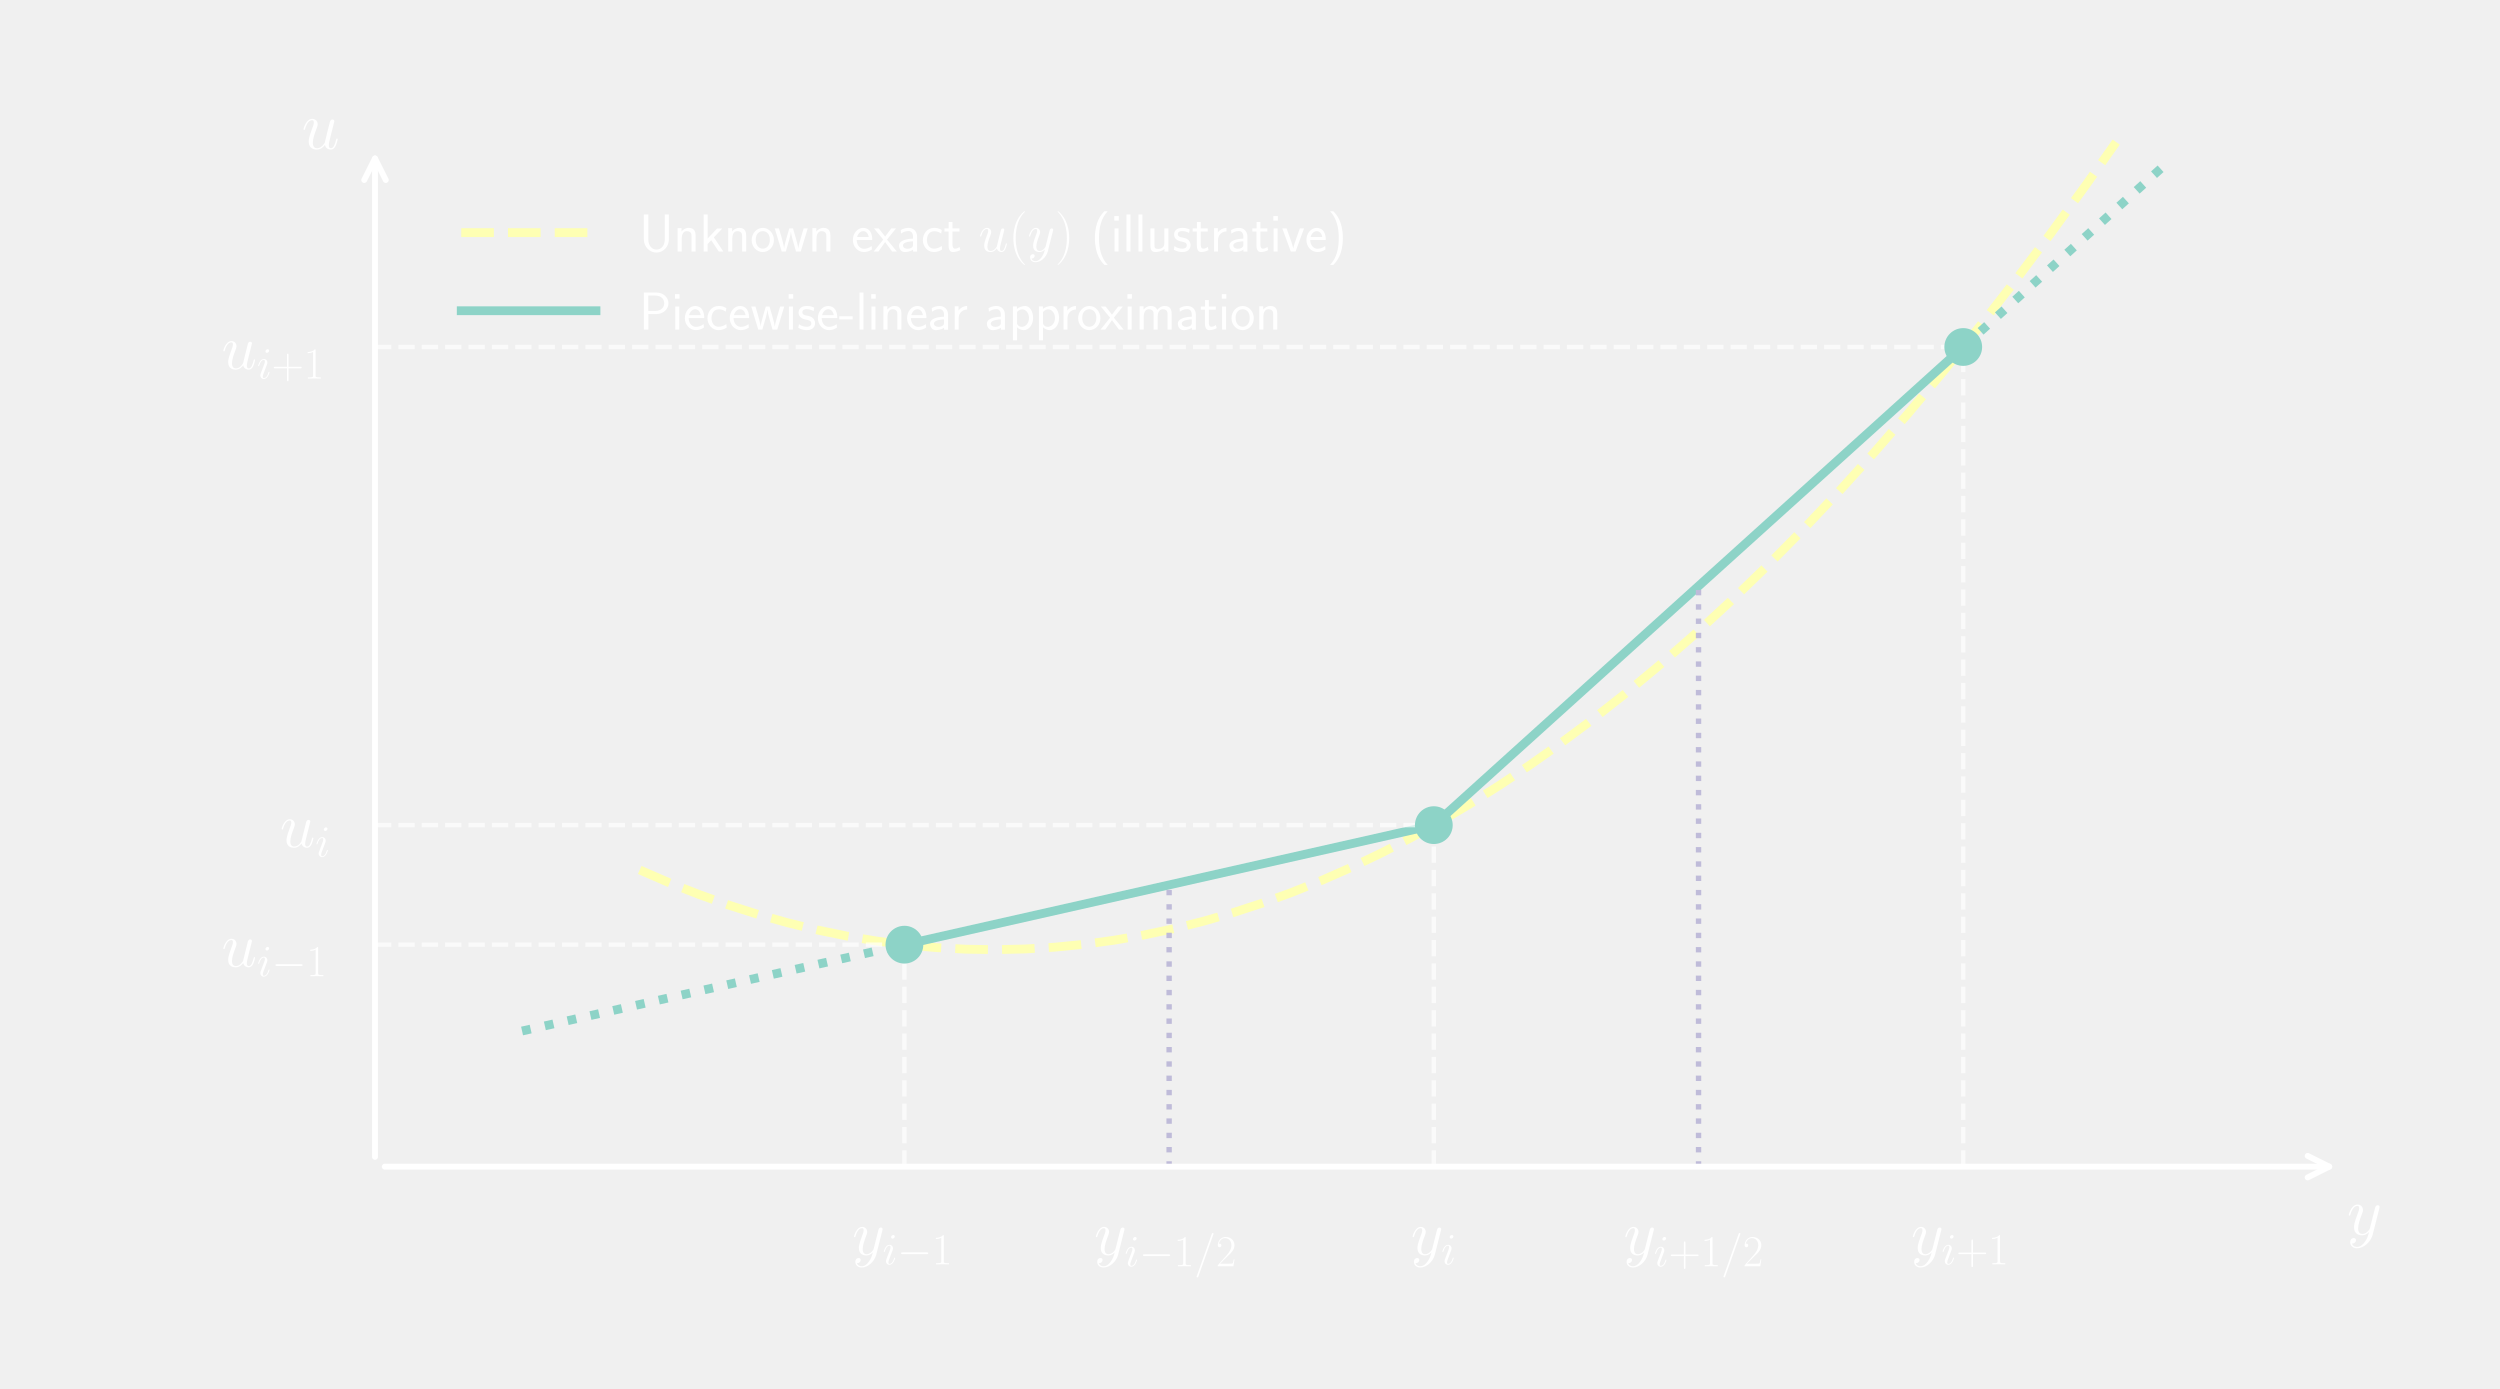
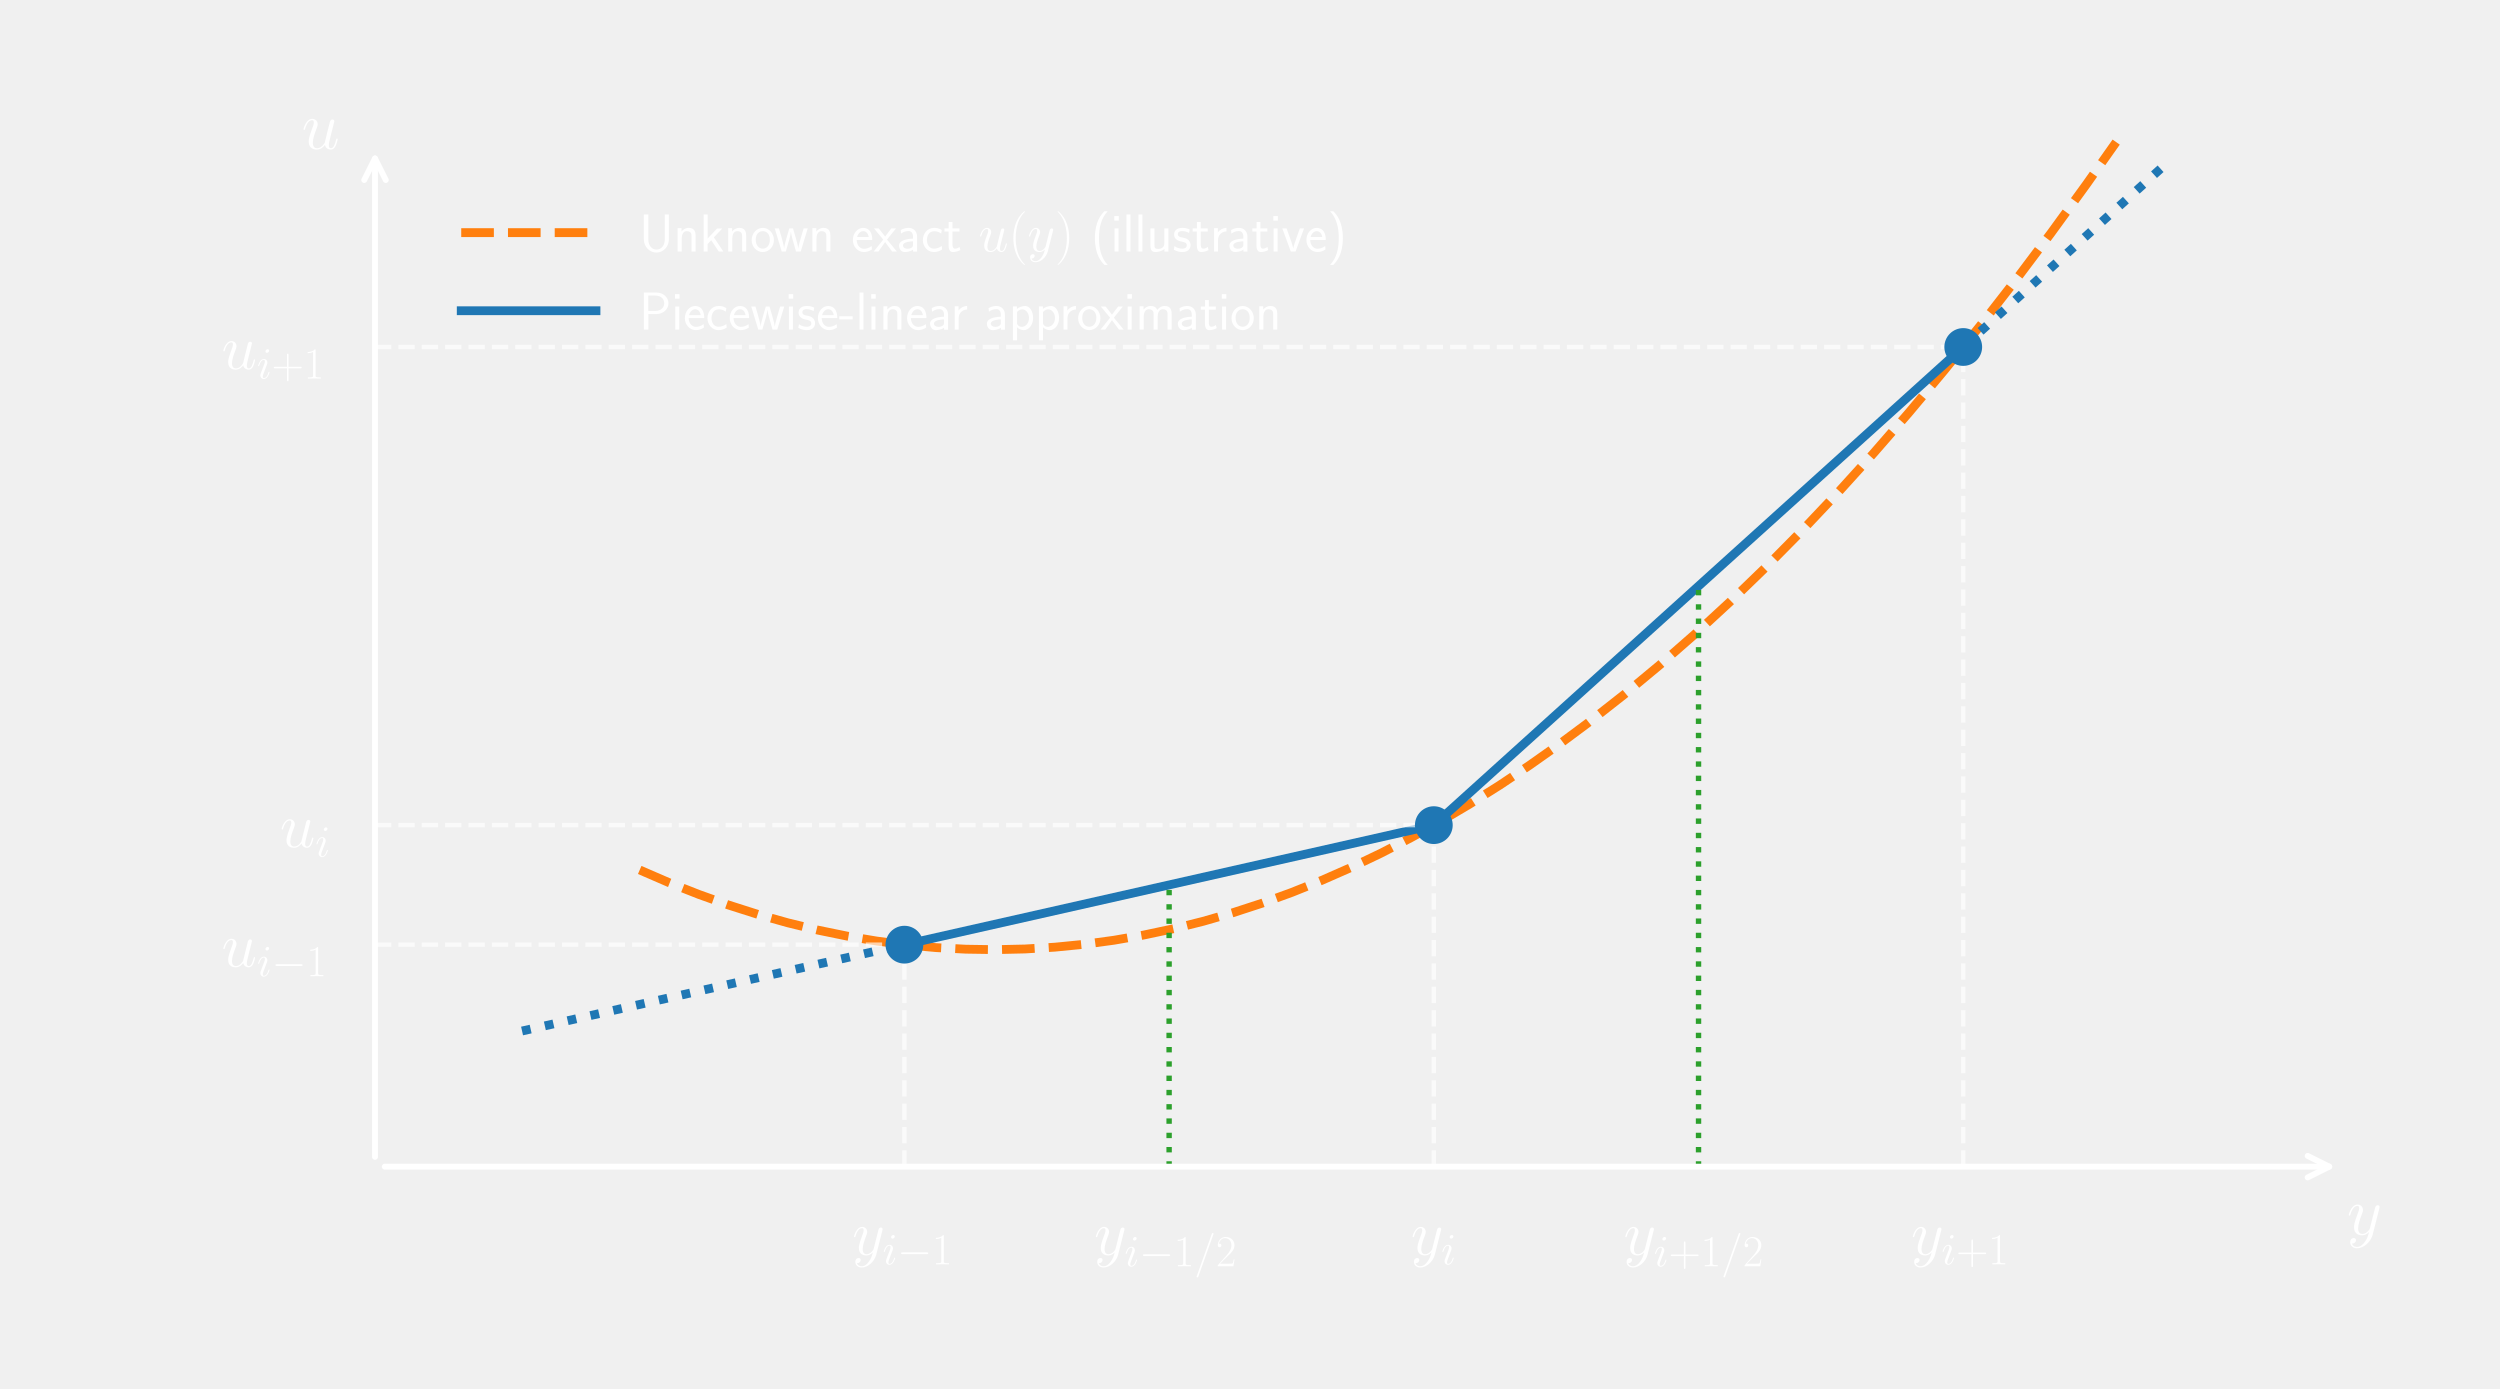
<svg xmlns="http://www.w3.org/2000/svg" xmlns:xlink="http://www.w3.org/1999/xlink" width="510.236pt" height="283.465pt" viewBox="0 0 510.236 283.465" version="1.1">
  <defs>
    <style type="text/css">*{stroke-linejoin: round; stroke-linecap: butt}</style>
  </defs>
  <g id="figure_1">
    <g id="patch_1">
      <path d="M 0 283.465  L 510.236 283.465  L 510.236 0  L 0 0  L 0 283.465  z " style="fill: none" />
    </g>
    <g id="axes_1">
      <g id="patch_2">
        <path d="M 76.535 238.11  L 484.724 238.11  L 484.724 25.512  L 76.535 25.512  L 76.535 238.11  z " style="fill: none" />
      </g>
      <g id="matplotlib.axis_1">
        <g id="xtick_1">
          <g id="line2d_1" />
          <g id="text_1">
            <g style="fill: #ffffff" transform="translate(173.9466 256.1043) scale(0.13 -0.13)">
              <defs>
                <path id="CMMI12-7a" d="M 1683 -673  C 1510 -921 1260 -1152 947 -1152  C 870 -1152 563 -1139 467 -826  C 486 -833 518 -833 531 -833  C 723 -833 851 -666 851 -519  C 851 -372 729 -320 633 -320  C 531 -320 307 -397 307 -711  C 307 -1050 582 -1280 947 -1280  C 1587 -1280 2233 -673 2412 -7  L 3040 2483  C 3046 2515 3059 2553 3059 2591  C 3059 2687 2982 2752 2886 2752  C 2828 2752 2694 2726 2643 2534  L 2169 657  C 2137 542 2137 530 2086 459  C 1958 281 1747 64 1440 64  C 1081 64 1049 415 1049 587  C 1049 951 1222 1443 1395 1902  C 1465 2087 1504 2177 1504 2305  C 1504 2573 1312 2816 998 2816  C 409 2816 172 1890 172 1838  C 172 1813 198 1781 243 1781  C 300 1781 307 1807 332 1896  C 486 2432 729 2687 979 2687  C 1036 2687 1145 2687 1145 2477  C 1145 2311 1075 2126 979 1883  C 665 1047 665 836 665 683  C 665 76 1100 -64 1420 -64  C 1606 -64 1836 -7 2060 230  L 2067 223  C 1971 -141 1907 -359 1683 -673  z " transform="scale(0.015625)" />
                <path id="CMMI12-6a" d="M 1811 913  C 1811 945 1785 970 1747 970  C 1689 970 1683 951 1651 842  C 1484 261 1222 64 1011 64  C 934 64 844 83 844 274  C 844 447 921 638 992 830  L 1440 2017  C 1459 2068 1504 2183 1504 2305  C 1504 2573 1312 2816 998 2816  C 409 2816 172 1890 172 1838  C 172 1813 198 1781 243 1781  C 300 1781 307 1807 332 1896  C 486 2432 729 2687 979 2687  C 1036 2687 1145 2681 1145 2477  C 1145 2311 1062 2100 1011 1960  L 563 772  C 524 670 486 568 486 453  C 486 166 684 -64 992 -64  C 1580 -64 1811 868 1811 913  z M 1760 4012  C 1760 4108 1683 4224 1542 4224  C 1395 4224 1228 4083 1228 3916  C 1228 3756 1363 3705 1440 3705  C 1612 3705 1760 3871 1760 4012  z " transform="scale(0.015625)" />
                <path id="CMSY10-1" d="M 4217 1472  C 4326 1472 4441 1472 4441 1600  C 4441 1728 4326 1728 4217 1728  L 755 1728  C 646 1728 531 1728 531 1600  C 531 1472 646 1472 755 1472  L 4217 1472  z " transform="scale(0.015625)" />
                <path id="CMR17-33" d="M 1702 4083  C 1702 4217 1696 4224 1606 4224  C 1356 3927 979 3833 620 3820  C 601 3820 569 3820 563 3808  C 556 3795 556 3782 556 3648  C 755 3648 1088 3686 1344 3839  L 1344 467  C 1344 243 1331 166 780 166  L 588 166  L 588 0  C 896 6 1216 12 1523 12  C 1830 12 2150 6 2457 0  L 2457 166  L 2265 166  C 1715 166 1702 236 1702 467  L 1702 4083  z " transform="scale(0.015625)" />
              </defs>
              <use xlink:href="#CMMI12-7a" transform="scale(0.996264)" />
              <use xlink:href="#CMMI12-6a" transform="translate(47.56419 -14.94392) scale(0.697382)" />
              <use xlink:href="#CMSY10-1" transform="translate(70.85909 -14.94392) scale(0.697382)" />
              <use xlink:href="#CMR17-33" transform="translate(125.1001 -14.94392) scale(0.697382)" />
            </g>
          </g>
        </g>
        <g id="xtick_2">
          <g id="line2d_2" />
          <g id="text_2">
            <g style="fill: #ffffff" transform="translate(223.3128 256.1043) scale(0.13 -0.13)">
              <defs>
                <path id="CMMI12-3e" d="M 2745 4563  C 2745 4569 2784 4665 2784 4678  C 2784 4755 2720 4800 2668 4800  C 2636 4800 2579 4800 2528 4659  L 384 -1364  C 384 -1370 345 -1466 345 -1479  C 345 -1556 409 -1600 460 -1600  C 499 -1600 556 -1594 601 -1460  L 2745 4563  z " transform="scale(0.015625)" />
                <path id="CMR17-34" d="M 2668 990  L 2553 990  C 2489 537 2438 460 2412 422  C 2380 371 1920 371 1830 371  L 601 371  C 832 620 1280 1073 1824 1596  C 2214 1966 2668 2400 2668 3033  C 2668 3788 2067 4224 1395 4224  C 691 4224 262 3603 262 3027  C 262 2777 448 2745 524 2745  C 588 2745 780 2783 780 3007  C 780 3206 614 3264 524 3264  C 486 3264 448 3257 422 3244  C 544 3788 915 4057 1305 4057  C 1862 4057 2227 3616 2227 3033  C 2227 2477 1900 1998 1536 1583  L 262 147  L 262 0  L 2515 0  L 2668 990  z " transform="scale(0.015625)" />
              </defs>
              <use xlink:href="#CMMI12-7a" transform="scale(0.996264)" />
              <use xlink:href="#CMMI12-6a" transform="translate(47.56419 -17.9879) scale(0.697382)" />
              <use xlink:href="#CMSY10-1" transform="translate(70.85909 -17.9879) scale(0.697382)" />
              <use xlink:href="#CMR17-33" transform="translate(125.1001 -17.9879) scale(0.697382)" />
              <use xlink:href="#CMMI12-3e" transform="translate(157.0833 -17.9879) scale(0.697382)" />
              <use xlink:href="#CMR17-34" transform="translate(191.2256 -17.9879) scale(0.697382)" />
            </g>
          </g>
        </g>
        <g id="xtick_3">
          <g id="line2d_3" />
          <g id="text_3">
            <g style="fill: #ffffff" transform="translate(287.9496 256.1043) scale(0.13 -0.13)">
              <use xlink:href="#CMMI12-7a" transform="scale(0.996264)" />
              <use xlink:href="#CMMI12-6a" transform="translate(47.56419 -14.94392) scale(0.697382)" />
            </g>
          </g>
        </g>
        <g id="xtick_4">
          <g id="line2d_4" />
          <g id="text_4">
            <g style="fill: #ffffff" transform="translate(331.3628 256.1043) scale(0.13 -0.13)">
              <defs>
                <path id="CMR17-2c" d="M 2412 1472  L 4109 1472  C 4198 1472 4307 1472 4307 1580  C 4307 1696 4205 1696 4109 1696  L 2412 1696  L 2412 3385  C 2412 3475 2412 3584 2304 3584  C 2188 3584 2188 3481 2188 3385  L 2188 1696  L 492 1696  C 403 1696 294 1696 294 1587  C 294 1472 396 1472 492 1472  L 2188 1472  L 2188 -194  C 2188 -282 2188 -391 2297 -391  C 2412 -391 2412 -289 2412 -194  L 2412 1472  z " transform="scale(0.015625)" />
              </defs>
              <use xlink:href="#CMMI12-7a" transform="scale(0.996264)" />
              <use xlink:href="#CMMI12-6a" transform="translate(47.56419 -17.9879) scale(0.697382)" />
              <use xlink:href="#CMR17-2c" transform="translate(70.85909 -17.9879) scale(0.697382)" />
              <use xlink:href="#CMR17-33" transform="translate(121.0592 -17.9879) scale(0.697382)" />
              <use xlink:href="#CMMI12-3e" transform="translate(153.0424 -17.9879) scale(0.697382)" />
              <use xlink:href="#CMR17-34" transform="translate(187.1847 -17.9879) scale(0.697382)" />
            </g>
          </g>
        </g>
        <g id="xtick_5">
          <g id="line2d_5" />
          <g id="text_5">
            <g style="fill: #ffffff" transform="translate(390.0466 256.1043) scale(0.13 -0.13)">
              <use xlink:href="#CMMI12-7a" transform="scale(0.996264)" />
              <use xlink:href="#CMMI12-6a" transform="translate(47.56419 -14.94392) scale(0.697382)" />
              <use xlink:href="#CMR17-2c" transform="translate(70.85909 -14.94392) scale(0.697382)" />
              <use xlink:href="#CMR17-33" transform="translate(121.0592 -14.94392) scale(0.697382)" />
            </g>
          </g>
        </g>
      </g>
      <g id="matplotlib.axis_2">
        <g id="ytick_1">
          <g id="line2d_6" />
          <g id="text_6">
            <g style="fill: #ffffff" transform="translate(45.22343 197.2994) scale(0.13 -0.13)">
              <defs>
                <path id="CMMI12-76" d="M 2182 370  C 2265 12 2572 -64 2726 -64  C 2931 -64 3084 70 3187 287  C 3296 517 3379 893 3379 913  C 3379 944 3353 970 3315 970  C 3257 970 3251 938 3225 842  C 3110 402 2995 64 2739 64  C 2547 64 2547 274 2547 357  C 2547 504 2566 568 2630 836  C 2675 1008 2720 1181 2758 1359  L 3020 2400  C 3065 2560 3065 2572 3065 2591  C 3065 2687 2988 2752 2892 2752  C 2707 2752 2662 2591 2624 2432  C 2560 2183 2214 810 2169 587  C 2163 587 1913 64 1446 64  C 1113 64 1049 351 1049 587  C 1049 951 1228 1462 1395 1890  C 1472 2094 1504 2177 1504 2305  C 1504 2579 1305 2816 998 2816  C 409 2816 172 1890 172 1838  C 172 1813 198 1781 243 1781  C 300 1781 307 1807 332 1896  C 486 2445 736 2687 979 2687  C 1043 2687 1145 2681 1145 2477  C 1145 2311 1075 2126 979 1883  C 697 1123 665 881 665 689  C 665 38 1158 -64 1420 -64  C 1830 -64 2054 217 2182 370  z " transform="scale(0.015625)" />
              </defs>
              <use xlink:href="#CMMI12-76" transform="scale(0.996264)" />
              <use xlink:href="#CMMI12-6a" transform="translate(55.52033 -14.94392) scale(0.697382)" />
              <use xlink:href="#CMSY10-1" transform="translate(78.81524 -14.94392) scale(0.697382)" />
              <use xlink:href="#CMR17-33" transform="translate(133.0562 -14.94392) scale(0.697382)" />
            </g>
          </g>
        </g>
        <g id="ytick_2">
          <g id="line2d_7" />
          <g id="text_7">
            <g style="fill: #ffffff" transform="translate(57.1294 172.9028) scale(0.13 -0.13)">
              <use xlink:href="#CMMI12-76" transform="scale(0.996264)" />
              <use xlink:href="#CMMI12-6a" transform="translate(55.52033 -14.94392) scale(0.697382)" />
            </g>
          </g>
        </g>
        <g id="ytick_3">
          <g id="line2d_8" />
          <g id="text_8">
            <g style="fill: #ffffff" transform="translate(45.22343 75.31669) scale(0.13 -0.13)">
              <use xlink:href="#CMMI12-76" transform="scale(0.996264)" />
              <use xlink:href="#CMMI12-6a" transform="translate(55.52033 -14.94392) scale(0.697382)" />
              <use xlink:href="#CMR17-2c" transform="translate(78.81524 -14.94392) scale(0.697382)" />
              <use xlink:href="#CMR17-33" transform="translate(129.0154 -14.94392) scale(0.697382)" />
            </g>
          </g>
        </g>
      </g>
      <g id="line2d_9">
-         <path d="M 130.56 177.555  L 136.611 180.172  L 142.662 182.56  L 148.713 184.719  L 154.764 186.648  L 160.815 188.348  L 166.866 189.818  L 172.917 191.058  L 178.968 192.069  L 185.019 192.851  L 191.07 193.403  L 197.121 193.725  L 203.172 193.818  L 209.223 193.681  L 215.274 193.315  L 221.325 192.719  L 227.376 191.894  L 233.427 190.839  L 239.478 189.554  L 245.529 188.041  L 251.58 186.297  L 257.631 184.324  L 263.682 182.122  L 269.733 179.689  L 275.784 177.028  L 281.835 174.137  L 287.886 171.016  L 293.937 167.666  L 299.988 164.086  L 306.039 160.277  L 312.09 156.238  L 318.141 151.969  L 324.192 147.471  L 331.453 141.771  L 338.715 135.74  L 345.976 129.378  L 353.237 122.686  L 360.498 115.664  L 367.759 108.31  L 375.021 100.627  L 382.282 92.612  L 389.543 84.268  L 396.804 75.592  L 404.065 66.587  L 411.327 57.25  L 418.588 47.583  L 425.849 37.586  L 431.9 29.002  L 431.9 29.002  " clip-path="url(#p812e7343df)" style="fill: none; stroke-dasharray: 6.66,2.88; stroke-dashoffset: 0; stroke: #feffb3; stroke-width: 1.8" />
+         <path d="M 130.56 177.555  L 136.611 180.172  L 142.662 182.56  L 148.713 184.719  L 154.764 186.648  L 160.815 188.348  L 166.866 189.818  L 172.917 191.058  L 178.968 192.069  L 185.019 192.851  L 191.07 193.403  L 197.121 193.725  L 203.172 193.818  L 209.223 193.681  L 215.274 193.315  L 221.325 192.719  L 227.376 191.894  L 233.427 190.839  L 239.478 189.554  L 245.529 188.041  L 251.58 186.297  L 257.631 184.324  L 263.682 182.122  L 269.733 179.689  L 275.784 177.028  L 281.835 174.137  L 287.886 171.016  L 293.937 167.666  L 299.988 164.086  L 306.039 160.277  L 312.09 156.238  L 318.141 151.969  L 324.192 147.471  L 331.453 141.771  L 338.715 135.74  L 345.976 129.378  L 353.237 122.686  L 360.498 115.664  L 367.759 108.31  L 375.021 100.627  L 382.282 92.612  L 389.543 84.268  L 396.804 75.592  L 404.065 66.587  L 411.327 57.25  L 418.588 47.583  L 425.849 37.586  L 431.9 29.002  L 431.9 29.002  " clip-path="url(#pdb7cd0073b)" style="fill: none; stroke-dasharray: 6.66,2.88; stroke-dashoffset: 0; stroke: #ff7f0e; stroke-width: 1.8" />
      </g>
      <g id="line2d_10">
-         <path d="M 184.585 192.802  L 292.635 168.406  L 400.686 70.82  " clip-path="url(#p812e7343df)" style="fill: none; stroke: #8dd3c7; stroke-width: 1.8; stroke-linecap: square" />
+         <path d="M 184.585 192.802  L 292.635 168.406  L 400.686 70.82  " clip-path="url(#pdb7cd0073b)" style="fill: none; stroke: #1f77b4; stroke-width: 1.8; stroke-linecap: square" />
      </g>
      <g id="line2d_11">
-         <path d="M 106.549 210.422  L 184.585 192.802  " clip-path="url(#p812e7343df)" style="fill: none; stroke-dasharray: 1.8,2.97; stroke-dashoffset: 0; stroke: #8dd3c7; stroke-width: 1.8" />
+         <path d="M 106.549 210.422  L 184.585 192.802  " clip-path="url(#pdb7cd0073b)" style="fill: none; stroke-dasharray: 1.8,2.97; stroke-dashoffset: 0; stroke: #1f77b4; stroke-width: 1.8" />
      </g>
      <g id="line2d_12">
-         <path d="M 400.686 70.82  L 441.504 33.954  " clip-path="url(#p812e7343df)" style="fill: none; stroke-dasharray: 1.8,2.97; stroke-dashoffset: 0; stroke: #8dd3c7; stroke-width: 1.8" />
+         <path d="M 400.686 70.82  L 441.504 33.954  " clip-path="url(#pdb7cd0073b)" style="fill: none; stroke-dasharray: 1.8,2.97; stroke-dashoffset: 0; stroke: #1f77b4; stroke-width: 1.8" />
      </g>
      <g id="line2d_13">
-         <path d="M 184.585 238.11  L 184.585 192.802  " clip-path="url(#p812e7343df)" style="fill: none; stroke-dasharray: 3.33,1.44; stroke-dashoffset: 0; stroke: #ffffff; stroke-opacity: 0.65; stroke-width: 0.9" />
+         <path d="M 184.585 238.11  L 184.585 192.802  " clip-path="url(#pdb7cd0073b)" style="fill: none; stroke-dasharray: 3.33,1.44; stroke-dashoffset: 0; stroke: #ffffff; stroke-opacity: 0.65; stroke-width: 0.9" />
      </g>
      <g id="line2d_14">
-         <path d="M 76.535 192.802  L 184.585 192.802  " clip-path="url(#p812e7343df)" style="fill: none; stroke-dasharray: 3.33,1.44; stroke-dashoffset: 0; stroke: #ffffff; stroke-opacity: 0.65; stroke-width: 0.9" />
+         <path d="M 76.535 192.802  L 184.585 192.802  " clip-path="url(#pdb7cd0073b)" style="fill: none; stroke-dasharray: 3.33,1.44; stroke-dashoffset: 0; stroke: #ffffff; stroke-opacity: 0.65; stroke-width: 0.9" />
      </g>
      <g id="line2d_15">
-         <path d="M 292.635 238.11  L 292.635 168.406  " clip-path="url(#p812e7343df)" style="fill: none; stroke-dasharray: 3.33,1.44; stroke-dashoffset: 0; stroke: #ffffff; stroke-opacity: 0.65; stroke-width: 0.9" />
+         <path d="M 292.635 238.11  L 292.635 168.406  " clip-path="url(#pdb7cd0073b)" style="fill: none; stroke-dasharray: 3.33,1.44; stroke-dashoffset: 0; stroke: #ffffff; stroke-opacity: 0.65; stroke-width: 0.9" />
      </g>
      <g id="line2d_16">
-         <path d="M 76.535 168.406  L 292.635 168.406  " clip-path="url(#p812e7343df)" style="fill: none; stroke-dasharray: 3.33,1.44; stroke-dashoffset: 0; stroke: #ffffff; stroke-opacity: 0.65; stroke-width: 0.9" />
+         <path d="M 76.535 168.406  L 292.635 168.406  " clip-path="url(#pdb7cd0073b)" style="fill: none; stroke-dasharray: 3.33,1.44; stroke-dashoffset: 0; stroke: #ffffff; stroke-opacity: 0.65; stroke-width: 0.9" />
      </g>
      <g id="line2d_17">
-         <path d="M 400.686 238.11  L 400.686 70.82  " clip-path="url(#p812e7343df)" style="fill: none; stroke-dasharray: 3.33,1.44; stroke-dashoffset: 0; stroke: #ffffff; stroke-opacity: 0.65; stroke-width: 0.9" />
+         <path d="M 400.686 238.11  L 400.686 70.82  " clip-path="url(#pdb7cd0073b)" style="fill: none; stroke-dasharray: 3.33,1.44; stroke-dashoffset: 0; stroke: #ffffff; stroke-opacity: 0.65; stroke-width: 0.9" />
      </g>
      <g id="line2d_18">
-         <path d="M 76.535 70.82  L 400.686 70.82  " clip-path="url(#p812e7343df)" style="fill: none; stroke-dasharray: 3.33,1.44; stroke-dashoffset: 0; stroke: #ffffff; stroke-opacity: 0.65; stroke-width: 0.9" />
+         <path d="M 76.535 70.82  L 400.686 70.82  " clip-path="url(#pdb7cd0073b)" style="fill: none; stroke-dasharray: 3.33,1.44; stroke-dashoffset: 0; stroke: #ffffff; stroke-opacity: 0.65; stroke-width: 0.9" />
      </g>
      <g id="line2d_19">
-         <path d="M 238.61 238.11  L 238.61 180.604  " clip-path="url(#p812e7343df)" style="fill: none; stroke-dasharray: 1.1,1.815; stroke-dashoffset: 0; stroke: #bfbbd9; stroke-width: 1.1" />
+         <path d="M 238.61 238.11  L 238.61 180.604  " clip-path="url(#pdb7cd0073b)" style="fill: none; stroke-dasharray: 1.1,1.815; stroke-dashoffset: 0; stroke: #2ca02c; stroke-width: 1.1" />
      </g>
      <g id="line2d_20">
-         <path d="M 346.66 238.11  L 346.66 119.613  " clip-path="url(#p812e7343df)" style="fill: none; stroke-dasharray: 1.1,1.815; stroke-dashoffset: 0; stroke: #bfbbd9; stroke-width: 1.1" />
+         <path d="M 346.66 238.11  L 346.66 119.613  " clip-path="url(#pdb7cd0073b)" style="fill: none; stroke-dasharray: 1.1,1.815; stroke-dashoffset: 0; stroke: #2ca02c; stroke-width: 1.1" />
      </g>
      <g id="patch_3">
        <path d="M 78.533 238.11  Q 277.627 238.11 475.38 238.11  " style="fill: none; stroke: #ffffff; stroke-width: 1.2; stroke-linecap: round" />
        <path d="M 470.98 235.91  L 475.38 238.11  L 470.98 240.31  " style="fill: none; stroke: #ffffff; stroke-width: 1.2; stroke-linecap: round" />
      </g>
      <g id="patch_4">
        <path d="M 76.535 236.11  Q 76.535 133.554 76.535 32.339  " style="fill: none; stroke: #ffffff; stroke-width: 1.2; stroke-linecap: round" />
        <path d="M 74.335 36.739  L 76.535 32.339  L 78.735 36.739  " style="fill: none; stroke: #ffffff; stroke-width: 1.2; stroke-linecap: round" />
      </g>
      <g id="text_9">
        <g style="fill: #ffffff" transform="translate(478.9938 251.9784) scale(0.14 -0.14)">
          <use xlink:href="#CMMI12-7a" transform="scale(0.996264)" />
        </g>
      </g>
      <g id="text_10">
        <g style="fill: #ffffff" transform="translate(61.55926 30.39282) scale(0.14 -0.14)">
          <use xlink:href="#CMMI12-76" transform="scale(0.996264)" />
        </g>
      </g>
      <g id="PathCollection_1">
        <defs>
-           <path id="m5b8924d16c" d="M 0 3.354  C 0.89 3.354 1.743 3.001 2.372 2.372  C 3.001 1.743 3.354 0.89 3.354 0  C 3.354 -0.89 3.001 -1.743 2.372 -2.372  C 1.743 -3.001 0.89 -3.354 0 -3.354  C -0.89 -3.354 -1.743 -3.001 -2.372 -2.372  C -3.001 -1.743 -3.354 -0.89 -3.354 0  C -3.354 0.89 -3.001 1.743 -2.372 2.372  C -1.743 3.001 -0.89 3.354 0 3.354  z " style="stroke: #8dd3c7" />
+           <path id="mb9057e1c19" d="M 0 3.354  C 0.89 3.354 1.743 3.001 2.372 2.372  C 3.001 1.743 3.354 0.89 3.354 0  C 3.354 -0.89 3.001 -1.743 2.372 -2.372  C 1.743 -3.001 0.89 -3.354 0 -3.354  C -0.89 -3.354 -1.743 -3.001 -2.372 -2.372  C -3.001 -1.743 -3.354 -0.89 -3.354 0  C -3.354 0.89 -3.001 1.743 -2.372 2.372  C -1.743 3.001 -0.89 3.354 0 3.354  z " style="stroke: #1f77b4" />
        </defs>
-         <g clip-path="url(#p812e7343df)">
-           <use xlink:href="#m5b8924d16c" x="184.585" y="192.802" style="fill: #8dd3c7; stroke: #8dd3c7" />
-           <use xlink:href="#m5b8924d16c" x="292.635" y="168.406" style="fill: #8dd3c7; stroke: #8dd3c7" />
-           <use xlink:href="#m5b8924d16c" x="400.686" y="70.82" style="fill: #8dd3c7; stroke: #8dd3c7" />
+         <g clip-path="url(#pdb7cd0073b)">
+           <use xlink:href="#mb9057e1c19" x="184.585" y="192.802" style="fill: #1f77b4; stroke: #1f77b4" />
+           <use xlink:href="#mb9057e1c19" x="292.635" y="168.406" style="fill: #1f77b4; stroke: #1f77b4" />
+           <use xlink:href="#mb9057e1c19" x="400.686" y="70.82" style="fill: #1f77b4; stroke: #1f77b4" />
        </g>
      </g>
      <g id="legend_1">
        <g id="line2d_21">
-           <path d="M 94.135 47.481  L 107.885 47.481  L 121.635 47.481  " style="fill: none; stroke-dasharray: 6.66,2.88; stroke-dashoffset: 0; stroke: #feffb3; stroke-width: 1.8" />
+           <path d="M 94.135 47.481  L 107.885 47.481  L 121.635 47.481  " style="fill: none; stroke-dasharray: 6.66,2.88; stroke-dashoffset: 0; stroke: #ff7f0e; stroke-width: 1.8" />
        </g>
        <g id="text_11">
          <g style="fill: #ffffff" transform="translate(130.4354 51.33099) scale(0.11 -0.11)">
            <defs>
              <path id="CMSS17-57" d="M 3552 4416  L 3065 4416  L 3065 1459  C 3065 608 2547 230 2073 230  C 1587 230 1100 627 1100 1452  L 1100 4416  L 563 4416  L 563 1465  C 563 544 1273 -128 2067 -128  C 2860 -128 3552 544 3552 1465  L 3552 4416  z " transform="scale(0.015625)" />
              <path id="CMSS17-70" d="M 2617 1878  C 2617 2283 2521 2816 1798 2816  C 1388 2816 1120 2604 940 2386  L 940 2783  L 473 2783  L 473 0  L 960 0  L 960 1556  C 960 1962 1113 2425 1548 2425  C 2112 2425 2131 2045 2131 1826  L 2131 0  L 2617 0  L 2617 1878  z " transform="scale(0.015625)" />
              <path id="CMSS17-6d" d="M 1696 1686  L 2688 2735  L 2073 2735  L 953 1552  L 953 4416  L 480 4416  L 480 0  L 947 0  L 947 891  L 1376 1342  L 2278 0  L 2822 0  L 1696 1686  z " transform="scale(0.015625)" />
              <path id="CMSS17-71" d="M 2828 1356  C 2828 2175 2220 2816 1504 2816  C 768 2816 172 2156 172 1356  C 172 544 787 -64 1497 -64  C 2227 -64 2828 563 2828 1356  z M 1504 339  C 1049 339 659 710 659 1407  C 659 2150 1113 2425 1497 2425  C 1913 2425 2342 2124 2342 1407  C 2342 684 1926 339 1504 339  z " transform="scale(0.015625)" />
              <path id="CMSS17-79" d="M 4013 2752  L 3526 2752  L 3187 1600  C 3116 1356 2918 684 2892 371  L 2886 371  C 2873 563 2764 1024 2585 1632  L 2259 2752  L 1817 2752  L 1497 1657  C 1337 1100 1216 627 1203 371  L 1196 371  C 1171 748 908 1632 870 1772  L 582 2752  L 83 2752  L 915 0  L 1401 0  C 1734 1100 1990 1952 2009 2380  C 2022 2169 2131 1715 2195 1491  L 2617 0  L 3180 0  L 4013 2752  z " transform="scale(0.015625)" />
              <path id="CMSS17-67" d="M 2502 1375  C 2502 1587 2489 2001 2284 2347  C 2060 2713 1696 2816 1420 2816  C 755 2816 192 2184 192 1363  C 192 579 774 -64 1510 -64  C 1798 -64 2150 19 2470 249  C 2470 275 2457 414 2451 421  C 2451 433 2432 629 2432 655  C 2124 408 1772 326 1516 326  C 1107 326 665 667 646 1375  L 2502 1375  z M 697 1728  C 780 2086 1062 2425 1420 2425  C 1516 2425 1964 2412 2080 1728  L 697 1728  z " transform="scale(0.015625)" />
              <path id="CMSS17-7a" d="M 1587 1420  L 2656 2752  L 2099 2752  L 1363 1785  L 601 2752  L 32 2752  L 1139 1420  L 0 0  L 563 0  L 1363 1126  L 2195 0  L 2758 0  L 1587 1420  z " transform="scale(0.015625)" />
              <path id="CMSS17-63" d="M 2406 1789  C 2406 2399 1977 2816 1401 2816  C 1120 2816 812 2764 460 2559  L 499 2133  C 659 2250 934 2438 1395 2438  C 1721 2438 1920 2185 1920 1782  L 1920 1536  C 896 1504 256 1209 256 711  C 256 452 416 -64 947 -64  C 1043 -64 1561 -52 1932 224  L 1932 -13  L 2406 -13  L 2406 1789  z M 1920 824  C 1920 711 1920 559 1728 446  C 1561 339 1350 326 1260 326  C 940 326 723 503 723 723  C 723 1165 1721 1209 1920 1216  L 1920 824  z " transform="scale(0.015625)" />
              <path id="CMSS17-65" d="M 2464 2540  C 2464 2585 2169 2713 2092 2739  C 1881 2816 1612 2816 1542 2816  C 710 2816 211 2092 211 1363  C 211 595 768 -64 1516 -64  C 1945 -64 2252 76 2502 243  L 2464 665  C 2188 454 1868 339 1523 339  C 1024 339 697 774 697 1369  C 697 1830 908 2412 1548 2412  C 1900 2412 2099 2342 2393 2143  L 2464 2540  z " transform="scale(0.015625)" />
              <path id="CMSS17-76" d="M 1068 2380  L 1900 2380  L 1900 2752  L 1068 2752  L 1068 3520  L 614 3520  L 614 2752  L 108 2752  L 108 2380  L 601 2380  L 601 751  C 601 384 684 -64 1107 -64  C 1427 -64 1721 25 2003 172  L 1900 551  C 1747 416 1561 339 1363 339  C 1081 339 1068 699 1068 860  L 1068 2380  z " transform="scale(0.015625)" />
              <path id="CMR17-29" d="M 1958 -1562  C 1958 -1556 1958 -1543 1939 -1524  C 1644 -1223 857 -403 857 1596  C 857 3595 1632 4408 1945 4729  C 1945 4735 1958 4748 1958 4767  C 1958 4787 1939 4800 1913 4800  C 1843 4800 1299 4325 985 3620  C 665 2909 576 2218 576 1603  C 576 1141 620 360 1004 -467  C 1312 -1133 1836 -1600 1913 -1600  C 1945 -1600 1958 -1588 1958 -1562  z " transform="scale(0.015625)" />
              <path id="CMR17-2a" d="M 1683 1596  C 1683 2057 1638 2839 1254 3665  C 947 4332 422 4800 345 4800  C 326 4800 300 4793 300 4761  C 300 4748 307 4742 313 4729  C 620 4408 1401 3595 1401 1603  C 1401 -396 627 -1210 313 -1530  C 307 -1543 300 -1549 300 -1562  C 300 -1594 326 -1600 345 -1600  C 416 -1600 960 -1127 1273 -422  C 1593 289 1683 981 1683 1596  z " transform="scale(0.015625)" />
              <path id="CMSS17-29" d="M 1612 4800  C 1267 4447 473 3627 473 1603  C 473 -428 1267 -1242 1612 -1600  L 2003 -1600  C 1216 -781 960 366 960 1596  C 960 2820 1203 3973 2003 4800  L 1612 4800  z " transform="scale(0.015625)" />
              <path id="CMSS17-6b" d="M 979 4224  L 441 4224  L 441 3686  L 979 3686  L 979 4224  z M 947 2752  L 473 2752  L 473 0  L 947 0  L 947 2752  z " transform="scale(0.015625)" />
              <path id="CMSS17-6e" d="M 947 4416  L 473 4416  L 473 0  L 947 0  L 947 4416  z " transform="scale(0.015625)" />
              <path id="CMSS17-77" d="M 2617 2752  L 2131 2752  L 2131 976  C 2131 500 1785 307 1420 307  C 998 307 960 448 960 712  L 960 2752  L 473 2752  L 473 680  C 473 179 646 -64 1088 -64  C 1305 -64 1798 -13 2144 307  L 2144 -13  L 2617 -13  L 2617 2752  z " transform="scale(0.015625)" />
              <path id="CMSS17-75" d="M 2060 2623  C 1683 2803 1388 2816 1196 2816  C 742 2816 198 2655 198 2009  C 198 1363 902 1222 1094 1183  C 1388 1126 1715 1062 1715 742  C 1715 339 1254 339 1171 339  C 915 339 563 409 243 639  L 166 211  C 531 0 883 -64 1177 -64  C 1964 -64 2163 416 2163 780  C 2163 1094 1984 1305 1862 1401  C 1651 1567 1574 1587 1049 1695  C 960 1708 646 1779 646 2067  C 646 2431 1049 2431 1139 2431  C 1555 2431 1811 2303 1984 2207  L 2060 2623  z " transform="scale(0.015625)" />
              <path id="CMSS17-74" d="M 953 1369  C 953 1974 1395 2379 1958 2392  L 1958 2816  C 1548 2809 1164 2604 934 2270  L 934 2783  L 480 2783  L 480 0  L 953 0  L 953 1369  z " transform="scale(0.015625)" />
              <path id="CMSS17-78" d="M 2675 2752  L 2176 2752  L 1747 1555  C 1612 1164 1420 627 1388 352  L 1382 352  C 1369 467 1318 633 1286 748  C 1248 889 1196 1056 1158 1171  L 595 2752  L 83 2752  L 1094 0  L 1664 0  L 2675 2752  z " transform="scale(0.015625)" />
              <path id="CMSS17-2a" d="M 723 -1600  C 1068 -1248 1862 -428 1862 1596  C 1862 3627 1068 4440 723 4800  L 332 4800  C 1120 3979 1376 2833 1376 1603  C 1376 379 1132 -774 332 -1600  L 723 -1600  z " transform="scale(0.015625)" />
            </defs>
            <use xlink:href="#CMSS17-57" transform="scale(0.996264)" />
            <use xlink:href="#CMSS17-70" transform="translate(64.13974 0) scale(0.996264)" />
            <use xlink:href="#CMSS17-6d" transform="translate(112.3447 0) scale(0.996264)" />
            <use xlink:href="#CMSS17-70" transform="translate(157.9472 0) scale(0.996264)" />
            <use xlink:href="#CMSS17-71" transform="translate(206.1521 0) scale(0.996264)" />
            <use xlink:href="#CMSS17-79" transform="translate(250.3933 0) scale(0.996264)" />
            <use xlink:href="#CMSS17-70" transform="translate(314.2128 0) scale(0.996264)" />
            <use xlink:href="#CMSS17-67" transform="translate(393.6469 0) scale(0.996264)" />
            <use xlink:href="#CMSS17-7a" transform="translate(435.2857 0) scale(0.996264)" />
            <use xlink:href="#CMSS17-63" transform="translate(478.2858 0) scale(0.996264)" />
            <use xlink:href="#CMSS17-65" transform="translate(523.2078 0) scale(0.996264)" />
            <use xlink:href="#CMSS17-76" transform="translate(564.8466 0) scale(0.996264)" />
            <use xlink:href="#CMMI12-76" transform="translate(629.9073 0) scale(0.996264)" />
            <use xlink:href="#CMR17-29" transform="translate(685.4276 0) scale(0.996264)" />
            <use xlink:href="#CMMI12-7a" transform="translate(720.7084 0) scale(0.996264)" />
            <use xlink:href="#CMR17-2a" transform="translate(771.8472 0) scale(0.996264)" />
            <use xlink:href="#CMSS17-29" transform="translate(838.357 0) scale(0.996264)" />
            <use xlink:href="#CMSS17-6b" transform="translate(874.7909 0) scale(0.996264)" />
            <use xlink:href="#CMSS17-6e" transform="translate(896.9717 0) scale(0.996264)" />
            <use xlink:href="#CMSS17-6e" transform="translate(919.1524 0) scale(0.996264)" />
            <use xlink:href="#CMSS17-77" transform="translate(941.3331 0) scale(0.996264)" />
            <use xlink:href="#CMSS17-75" transform="translate(989.5381 0) scale(0.996264)" />
            <use xlink:href="#CMSS17-76" transform="translate(1025.452 0) scale(0.996264)" />
            <use xlink:href="#CMSS17-74" transform="translate(1059.283 0) scale(0.996264)" />
            <use xlink:href="#CMSS17-63" transform="translate(1091.193 0) scale(0.996264)" />
            <use xlink:href="#CMSS17-76" transform="translate(1136.115 0) scale(0.996264)" />
            <use xlink:href="#CMSS17-6b" transform="translate(1169.946 0) scale(0.996264)" />
            <use xlink:href="#CMSS17-78" transform="translate(1192.127 0) scale(0.996264)" />
            <use xlink:href="#CMSS17-67" transform="translate(1235.127 0) scale(0.996264)" />
            <use xlink:href="#CMSS17-2a" transform="translate(1276.766 0) scale(0.996264)" />
          </g>
        </g>
        <g id="line2d_22">
-           <path d="M 94.135 63.421  L 107.885 63.421  L 121.635 63.421  " style="fill: none; stroke: #8dd3c7; stroke-width: 1.8; stroke-linecap: square" />
+           <path d="M 94.135 63.421  L 107.885 63.421  L 121.635 63.421  " style="fill: none; stroke: #1f77b4; stroke-width: 1.8; stroke-linecap: square" />
        </g>
        <g id="text_12">
          <g style="fill: #ffffff" transform="translate(130.4354 67.27071) scale(0.11 -0.11)">
            <defs>
              <path id="CMSS17-52" d="M 2105 1856  C 2873 1856 3501 2447 3501 3139  C 3501 3818 2899 4416 2067 4416  L 569 4416  L 569 0  L 1107 0  L 1107 1856  L 2105 1856  z M 1926 4057  C 2668 4057 2995 3598 2995 3139  C 2995 2711 2694 2227 1926 2227  L 1094 2227  L 1094 4057  L 1926 4057  z " transform="scale(0.015625)" />
              <path id="CMSS17-2e" d="M 1664 1216  L 1664 1587  L 64 1587  L 64 1216  L 1664 1216  z " transform="scale(0.015625)" />
              <path id="CMSS17-72" d="M 966 275  C 1177 70 1465 -64 1772 -64  C 2368 -64 2880 553 2880 1382  C 2880 2147 2496 2816 1945 2816  C 1625 2816 1241 2700 953 2470  L 953 2764  L 480 2764  L 480 -1280  L 966 -1280  L 966 275  z M 966 2088  C 1017 2166 1235 2412 1587 2412  C 2035 2412 2393 1946 2393 1382  C 2393 741 1958 326 1529 326  C 1401 326 1267 358 1139 468  C 966 624 966 721 966 812  L 966 2088  z " transform="scale(0.015625)" />
              <path id="CMSS17-6f" d="M 4288 1878  C 4288 2309 4179 2816 3462 2816  C 2982 2816 2694 2515 2566 2328  C 2451 2668 2182 2816 1798 2816  C 1363 2816 1088 2566 940 2386  L 940 2783  L 473 2783  L 473 0  L 960 0  L 960 1556  C 960 1936 1100 2425 1555 2425  C 2137 2425 2137 2013 2137 1826  L 2137 0  L 2624 0  L 2624 1556  C 2624 1936 2764 2425 3219 2425  C 3801 2425 3801 2013 3801 1826  L 3801 0  L 4288 0  L 4288 1878  z " transform="scale(0.015625)" />
            </defs>
            <use xlink:href="#CMSS17-52" transform="scale(0.996264)" />
            <use xlink:href="#CMSS17-6b" transform="translate(59.73559 0) scale(0.996264)" />
            <use xlink:href="#CMSS17-67" transform="translate(81.91631 0) scale(0.996264)" />
            <use xlink:href="#CMSS17-65" transform="translate(123.5551 0) scale(0.996264)" />
            <use xlink:href="#CMSS17-67" transform="translate(165.194 0) scale(0.996264)" />
            <use xlink:href="#CMSS17-79" transform="translate(206.8328 0) scale(0.996264)" />
            <use xlink:href="#CMSS17-6b" transform="translate(270.6523 0) scale(0.996264)" />
            <use xlink:href="#CMSS17-75" transform="translate(292.833 0) scale(0.996264)" />
            <use xlink:href="#CMSS17-67" transform="translate(328.7466 0) scale(0.996264)" />
            <use xlink:href="#CMSS17-2e" transform="translate(370.3854 0) scale(0.996264)" />
            <use xlink:href="#CMSS17-6e" transform="translate(401.6145 0) scale(0.996264)" />
            <use xlink:href="#CMSS17-6b" transform="translate(423.7952 0) scale(0.996264)" />
            <use xlink:href="#CMSS17-70" transform="translate(445.976 0) scale(0.996264)" />
            <use xlink:href="#CMSS17-67" transform="translate(494.1809 0) scale(0.996264)" />
            <use xlink:href="#CMSS17-63" transform="translate(535.8197 0) scale(0.996264)" />
            <use xlink:href="#CMSS17-74" transform="translate(578.1392 0) scale(0.996264)" />
            <use xlink:href="#CMSS17-63" transform="translate(641.2781 0) scale(0.996264)" />
            <use xlink:href="#CMSS17-72" transform="translate(686.2 0) scale(0.996264)" />
            <use xlink:href="#CMSS17-72" transform="translate(734.4049 0) scale(0.996264)" />
            <use xlink:href="#CMSS17-74" transform="translate(780.0074 0) scale(0.996264)" />
            <use xlink:href="#CMSS17-71" transform="translate(811.9172 0) scale(0.996264)" />
            <use xlink:href="#CMSS17-7a" transform="translate(856.1584 0) scale(0.996264)" />
            <use xlink:href="#CMSS17-6b" transform="translate(899.1585 0) scale(0.996264)" />
            <use xlink:href="#CMSS17-6f" transform="translate(921.3392 0) scale(0.996264)" />
            <use xlink:href="#CMSS17-63" transform="translate(995.5685 0) scale(0.996264)" />
            <use xlink:href="#CMSS17-76" transform="translate(1040.49 0) scale(0.996264)" />
            <use xlink:href="#CMSS17-6b" transform="translate(1074.322 0) scale(0.996264)" />
            <use xlink:href="#CMSS17-71" transform="translate(1096.503 0) scale(0.996264)" />
            <use xlink:href="#CMSS17-70" transform="translate(1143.346 0) scale(0.996264)" />
          </g>
        </g>
      </g>
    </g>
  </g>
  <defs>
-     <clipPath id="p812e7343df">
+     <clipPath id="pdb7cd0073b">
      <rect x="76.535" y="25.512" width="408.189" height="212.598" />
    </clipPath>
  </defs>
</svg>
